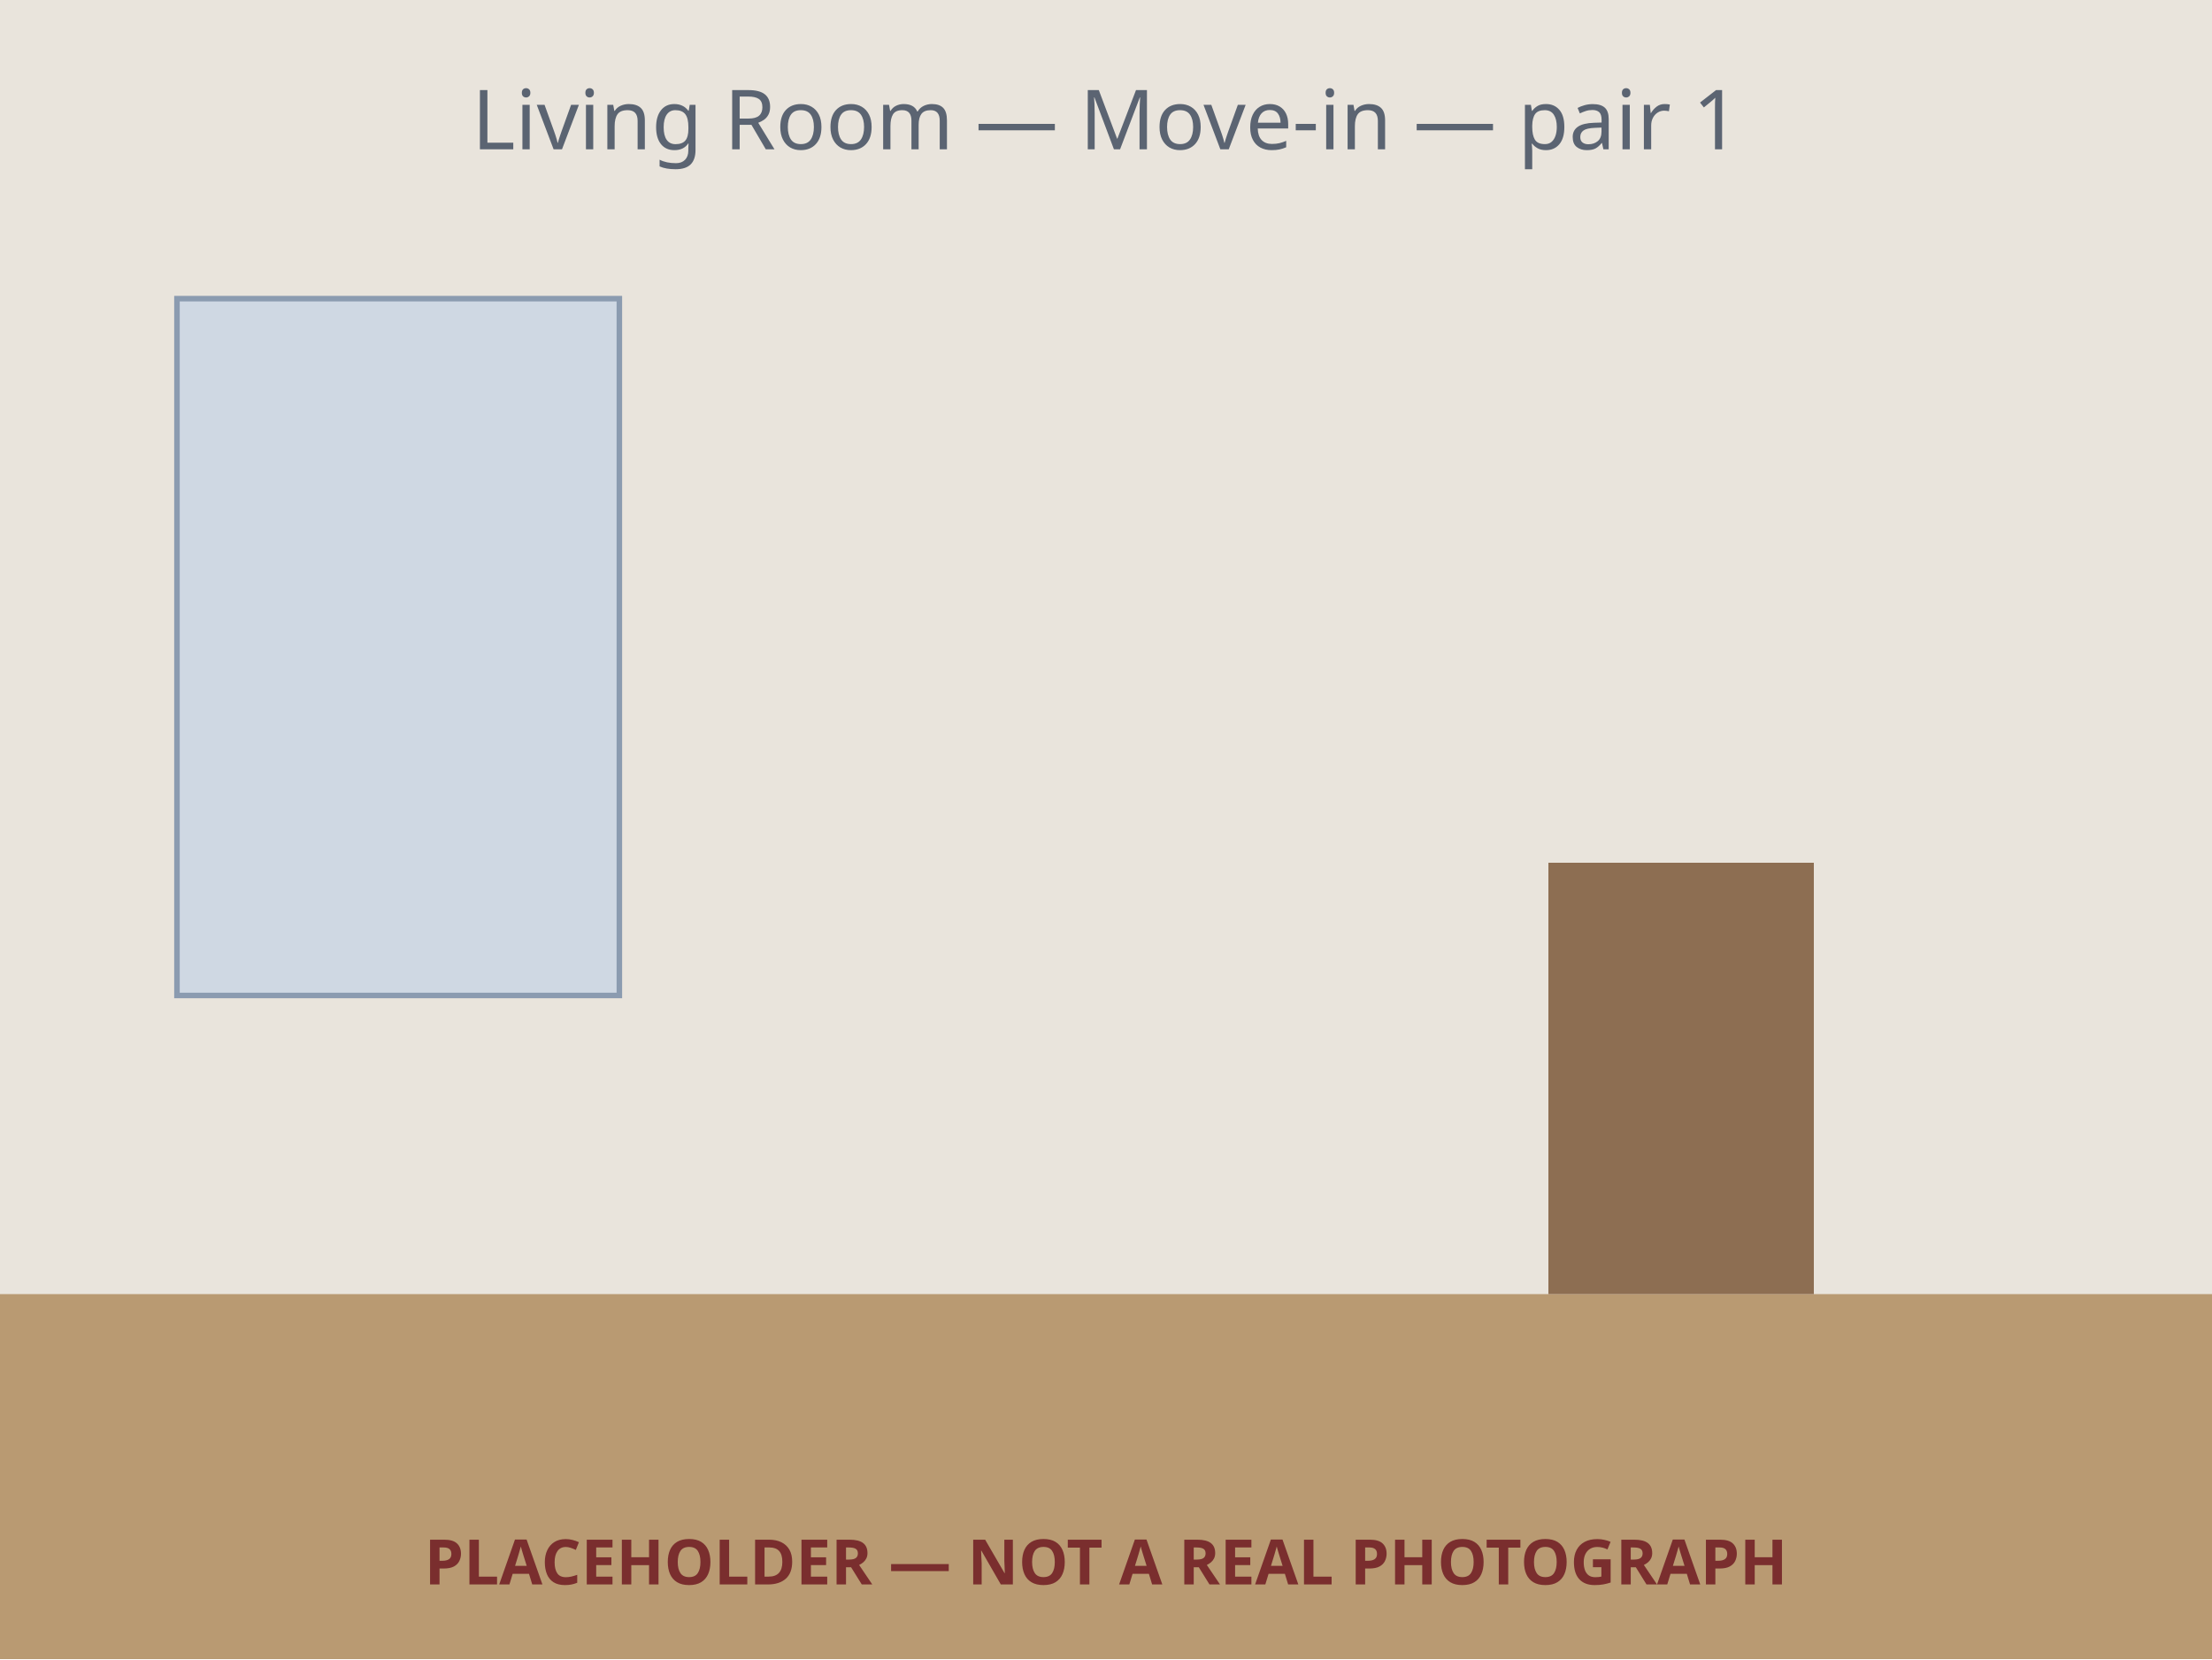
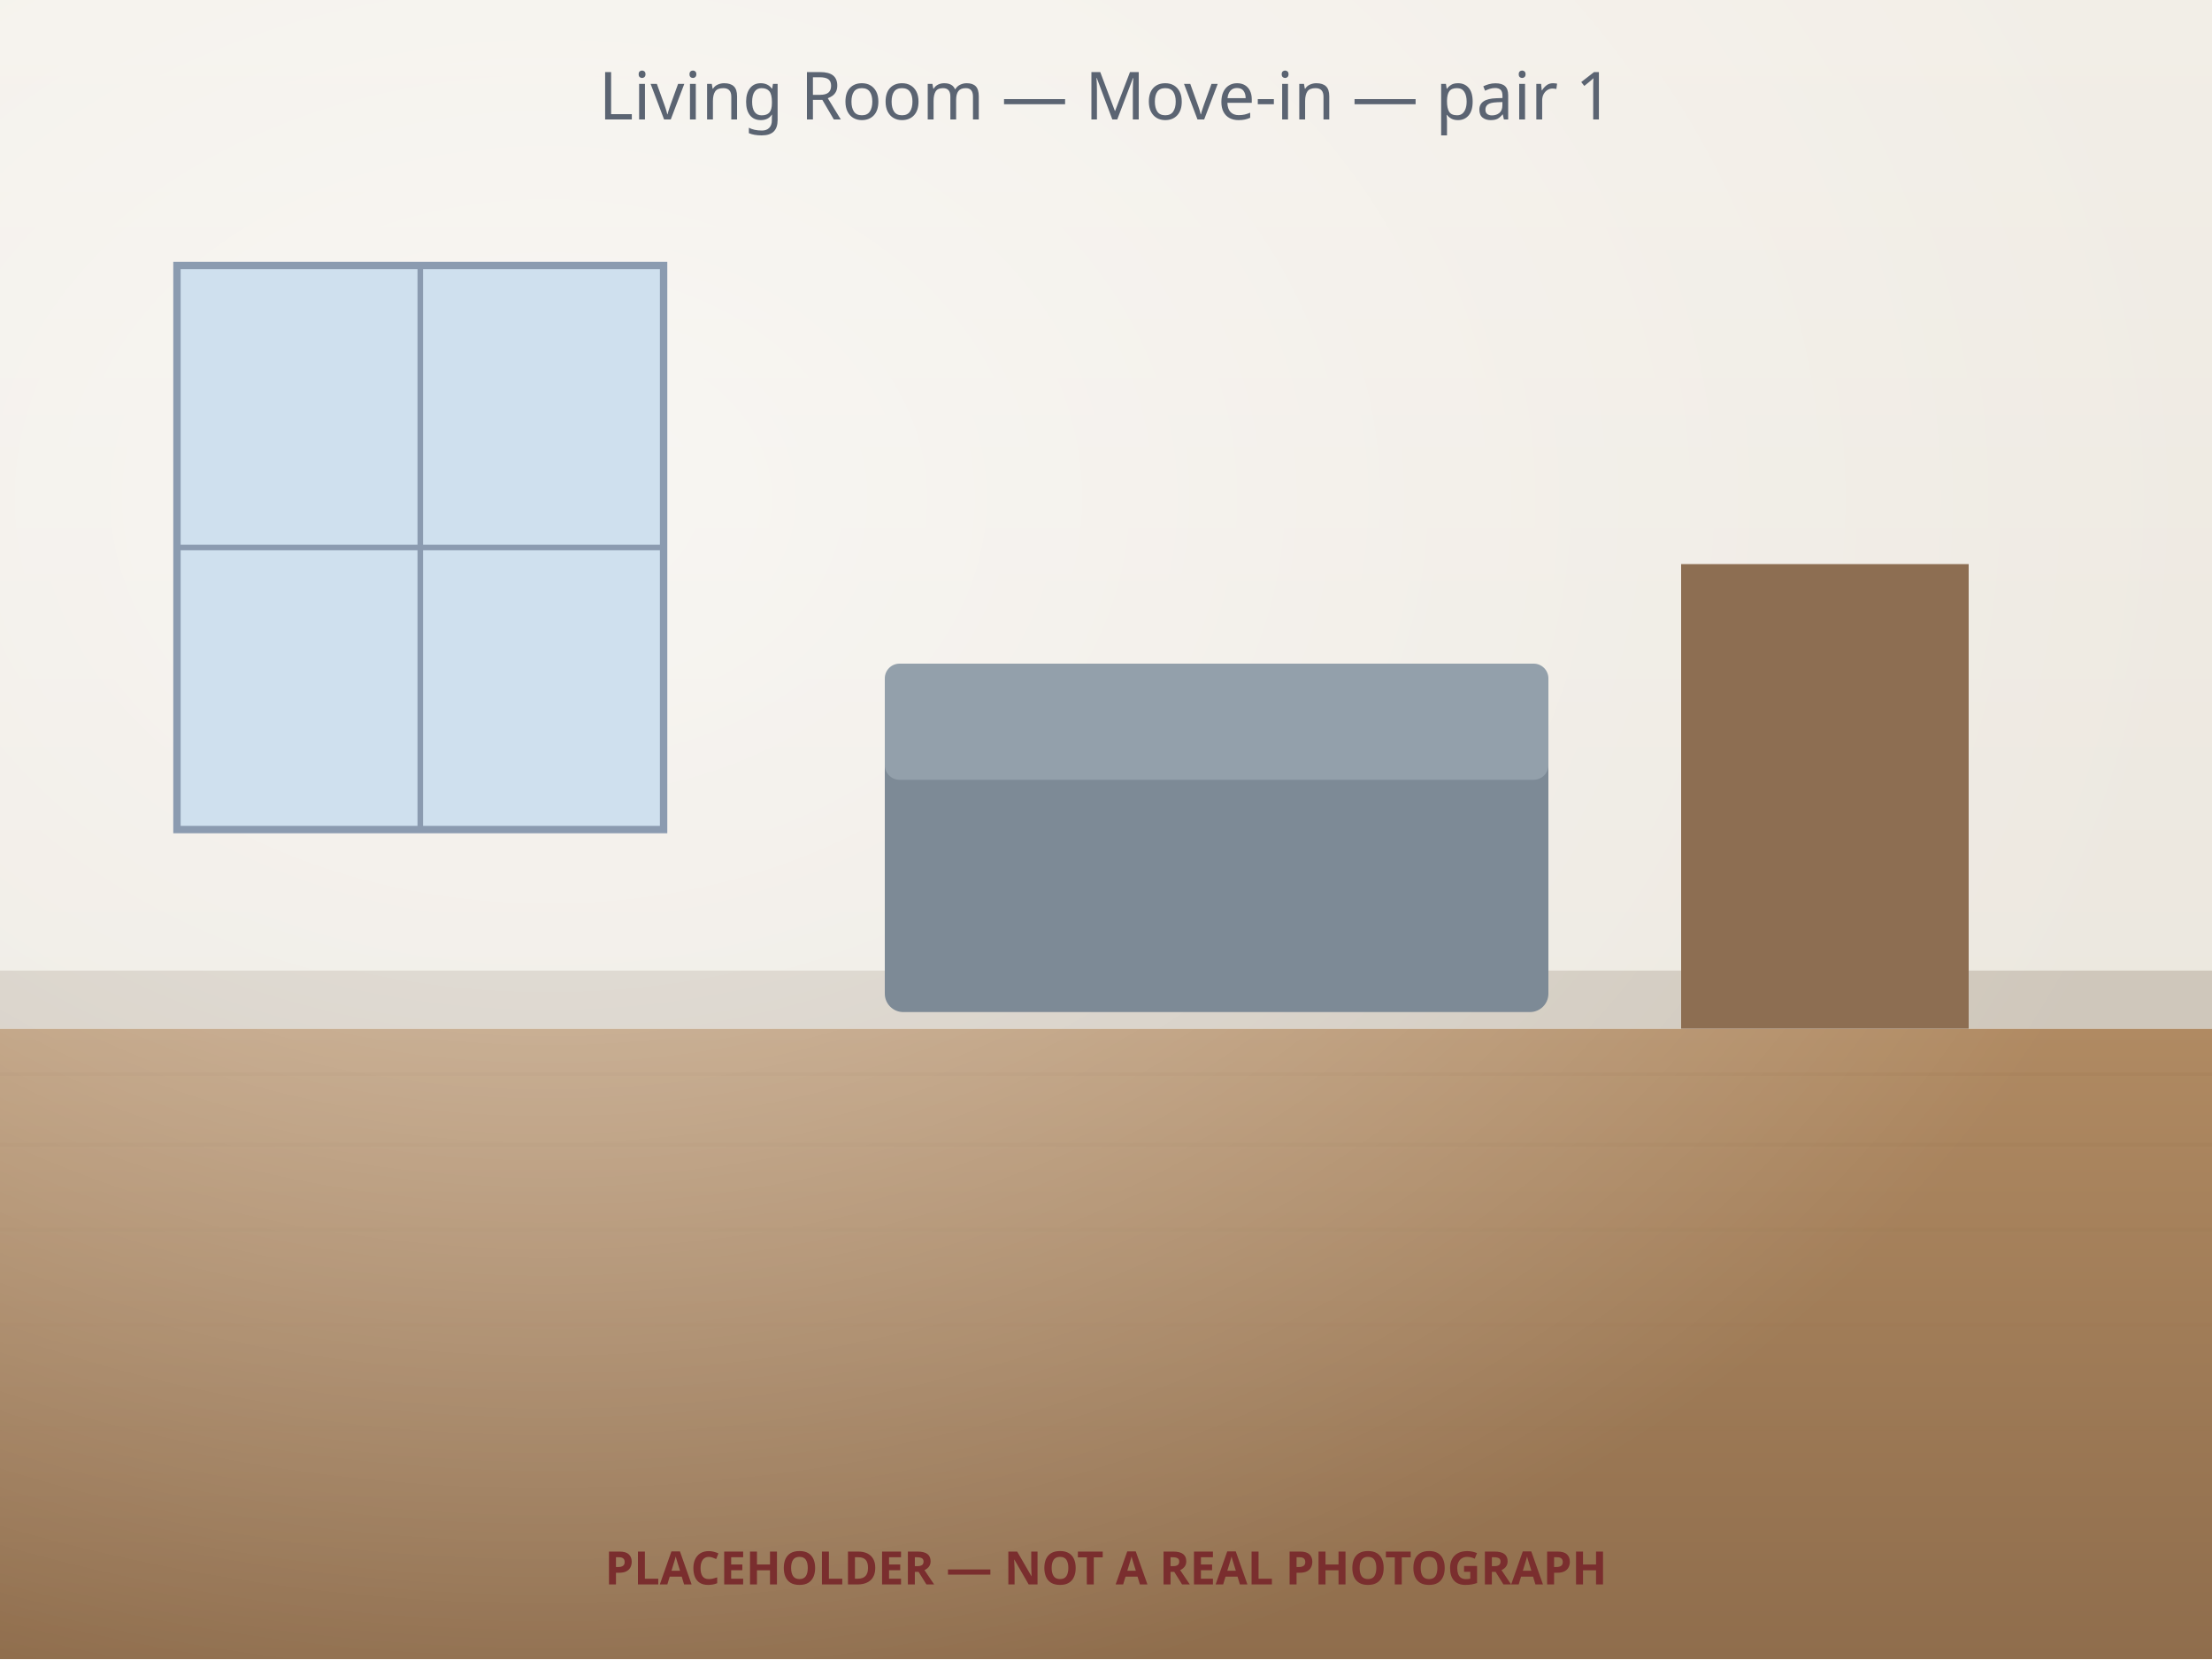
<svg xmlns="http://www.w3.org/2000/svg" width="1200" height="900" viewBox="0 0 1200 900" role="img">
-   <rect width="1200" height="900" fill="#e9e4dc" />
-   <rect y="702" width="1200" height="198" fill="#b99a72" />
-   <rect x="96" y="162" width="240" height="378" fill="#cfd8e3" stroke="#8b9bb0" stroke-width="3" />
-   <rect x="840" y="468" width="144" height="234" fill="#8d6e52" />
-   <text x="600" y="81" font-family="system-ui, sans-serif" font-size="45" fill="#5b6472" text-anchor="middle">Living Room — Move-in — pair 1</text>
-   <text x="600" y="859.5" font-family="system-ui, sans-serif" font-size="34" fill="#7a2e2e" text-anchor="middle" font-weight="600">PLACEHOLDER — NOT A REAL PHOTOGRAPH</text>
+   <defs>
+     <linearGradient id="wallg" x1="0" y1="0" x2="0" y2="1">
+       <stop offset="0" stop-color="#f2eee7" />
+       <stop offset="1" stop-color="#e8e3da" />
+     </linearGradient>
+     <linearGradient id="floorg" x1="0" y1="0" x2="0" y2="1">
+       <stop offset="0" stop-color="#b08a62" />
+       <stop offset="1" stop-color="#8f6d4c" />
+     </linearGradient>
+     <radialGradient id="daylight" cx="0.25" cy="0.3" r="0.75">
+       <stop offset="0" stop-color="#ffffff" stop-opacity="0.55" />
+       <stop offset="1" stop-color="#ffffff" stop-opacity="0" />
+     </radialGradient>
+     <radialGradient id="stain" cx="0.5" cy="0.5" r="0.5">
+       <stop offset="0" stop-color="#5a3a22" stop-opacity="0.85" />
+       <stop offset="0.6" stop-color="#6b4a2f" stop-opacity="0.55" />
+       <stop offset="1" stop-color="#6b4a2f" stop-opacity="0" />
+     </radialGradient>
+   </defs>
+   <rect width="1200" height="900" fill="url(#wallg)" />
+   <path d="M0 558.0 L1200.0 558.0 L1200.0 900 L0 900 Z" fill="url(#floorg)" />
+   <line x1="0" y1="582.7" x2="1200" y2="582.7" stroke="#9a765230" stroke-width="2" />
+   <line x1="0" y1="621.0" x2="1200" y2="621.0" stroke="#9a765230" stroke-width="2" />
+   <line x1="0" y1="667.0" x2="1200" y2="667.0" stroke="#9a765230" stroke-width="2" />
+   <line x1="0" y1="718.7" x2="1200" y2="718.7" stroke="#9a765230" stroke-width="2" />
+   <line x1="0" y1="775.1" x2="1200" y2="775.1" stroke="#9a765230" stroke-width="2" />
+   <line x1="0" y1="835.7" x2="1200" y2="835.7" stroke="#9a765230" stroke-width="2" />
+   <rect x="0" y="526.5" width="1200" height="31.5" fill="#cfc7bb" />
+   <rect width="1200" height="900" fill="url(#daylight)" />
+   <rect x="96.0" y="144.0" width="264.0" height="306.0" fill="#cfe0ee" stroke="#8b9bb0" stroke-width="4" opacity="1" />
+   <line x1="228.0" y1="144.0" x2="228.0" y2="450.0" stroke="#8b9bb0" stroke-width="3" />
+   <line x1="96.0" y1="297.0" x2="360.0" y2="297.0" stroke="#8b9bb0" stroke-width="3" />
+   <rect x="480.0" y="405.0" width="360.0" height="144.0" rx="10" fill="#7d8a96" />
+   <rect x="480.0" y="360.0" width="360.0" height="63.0" rx="8" fill="#93a0ab" />
+   <rect x="912.0" y="306.0" width="156.0" height="252.0" fill="#8d6e52" />
+   <text x="600" y="64.8" font-family="system-ui, sans-serif" font-size="36" fill="#5b6472" text-anchor="middle">Living Room — Move-in — pair 1</text>
+   <text x="600" y="859.5" font-family="system-ui, sans-serif" font-size="25" fill="#7a2e2e" text-anchor="middle" font-weight="600">PLACEHOLDER — NOT A REAL PHOTOGRAPH</text>
</svg>
